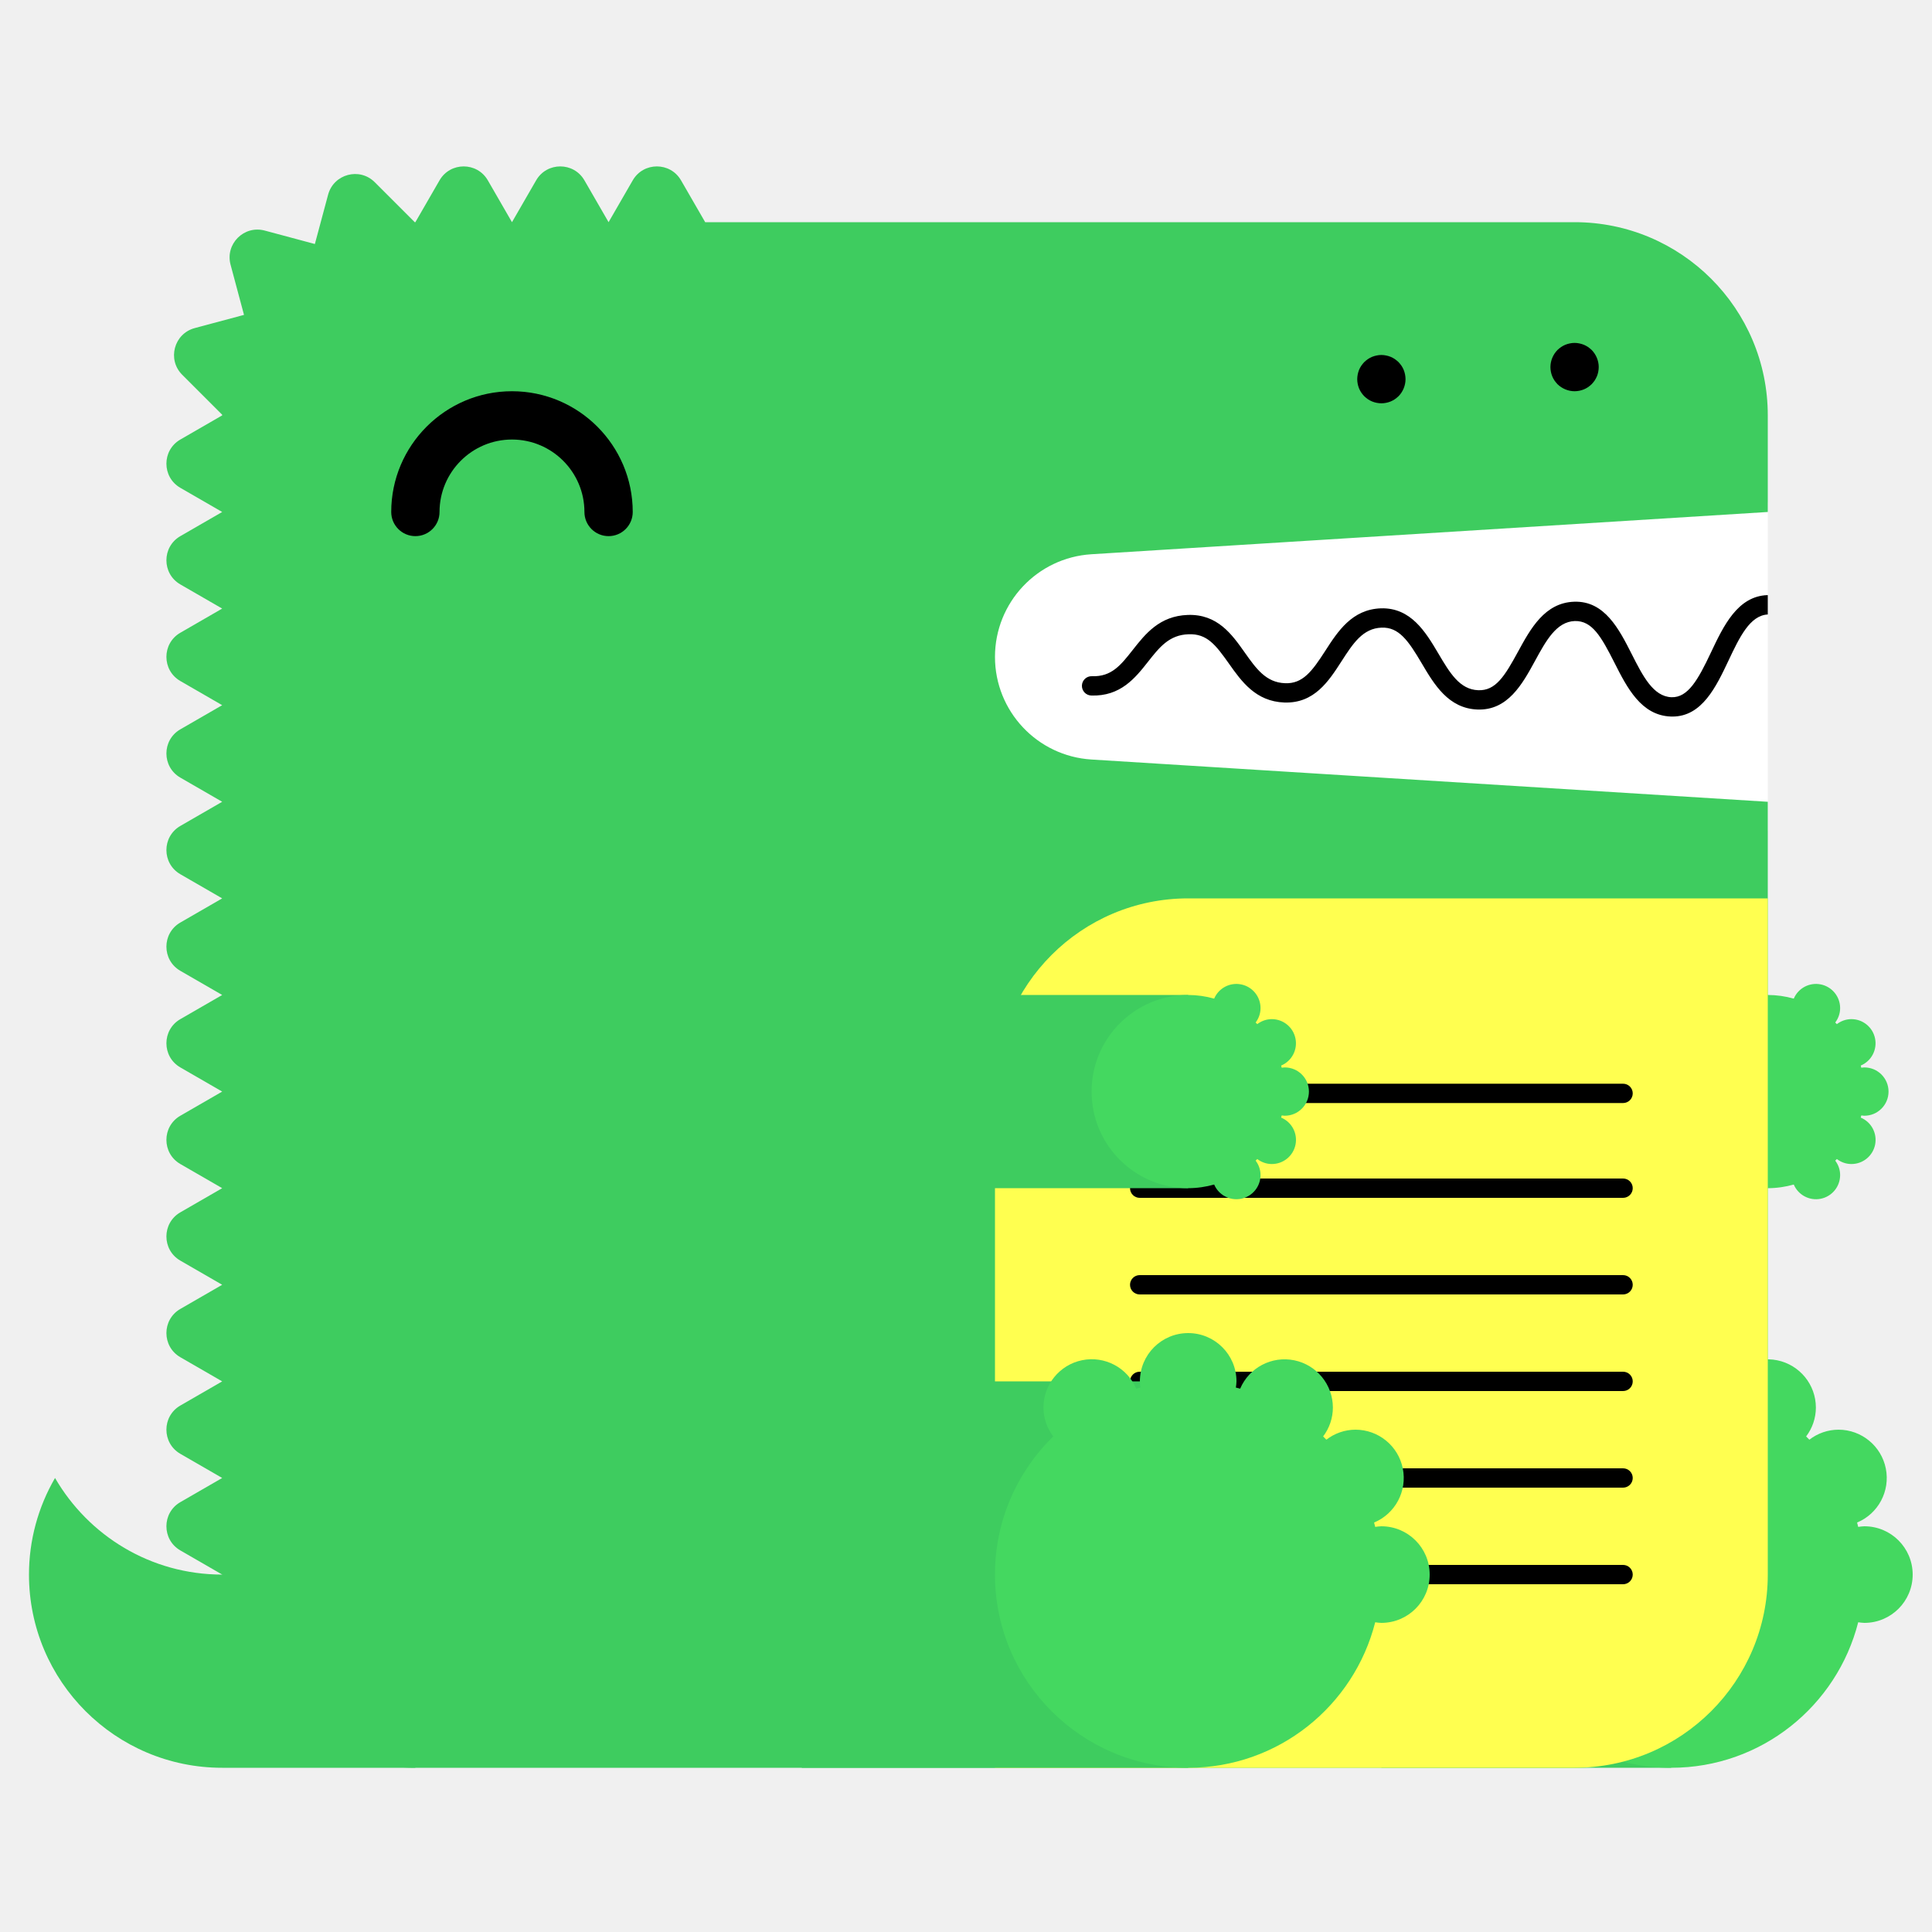
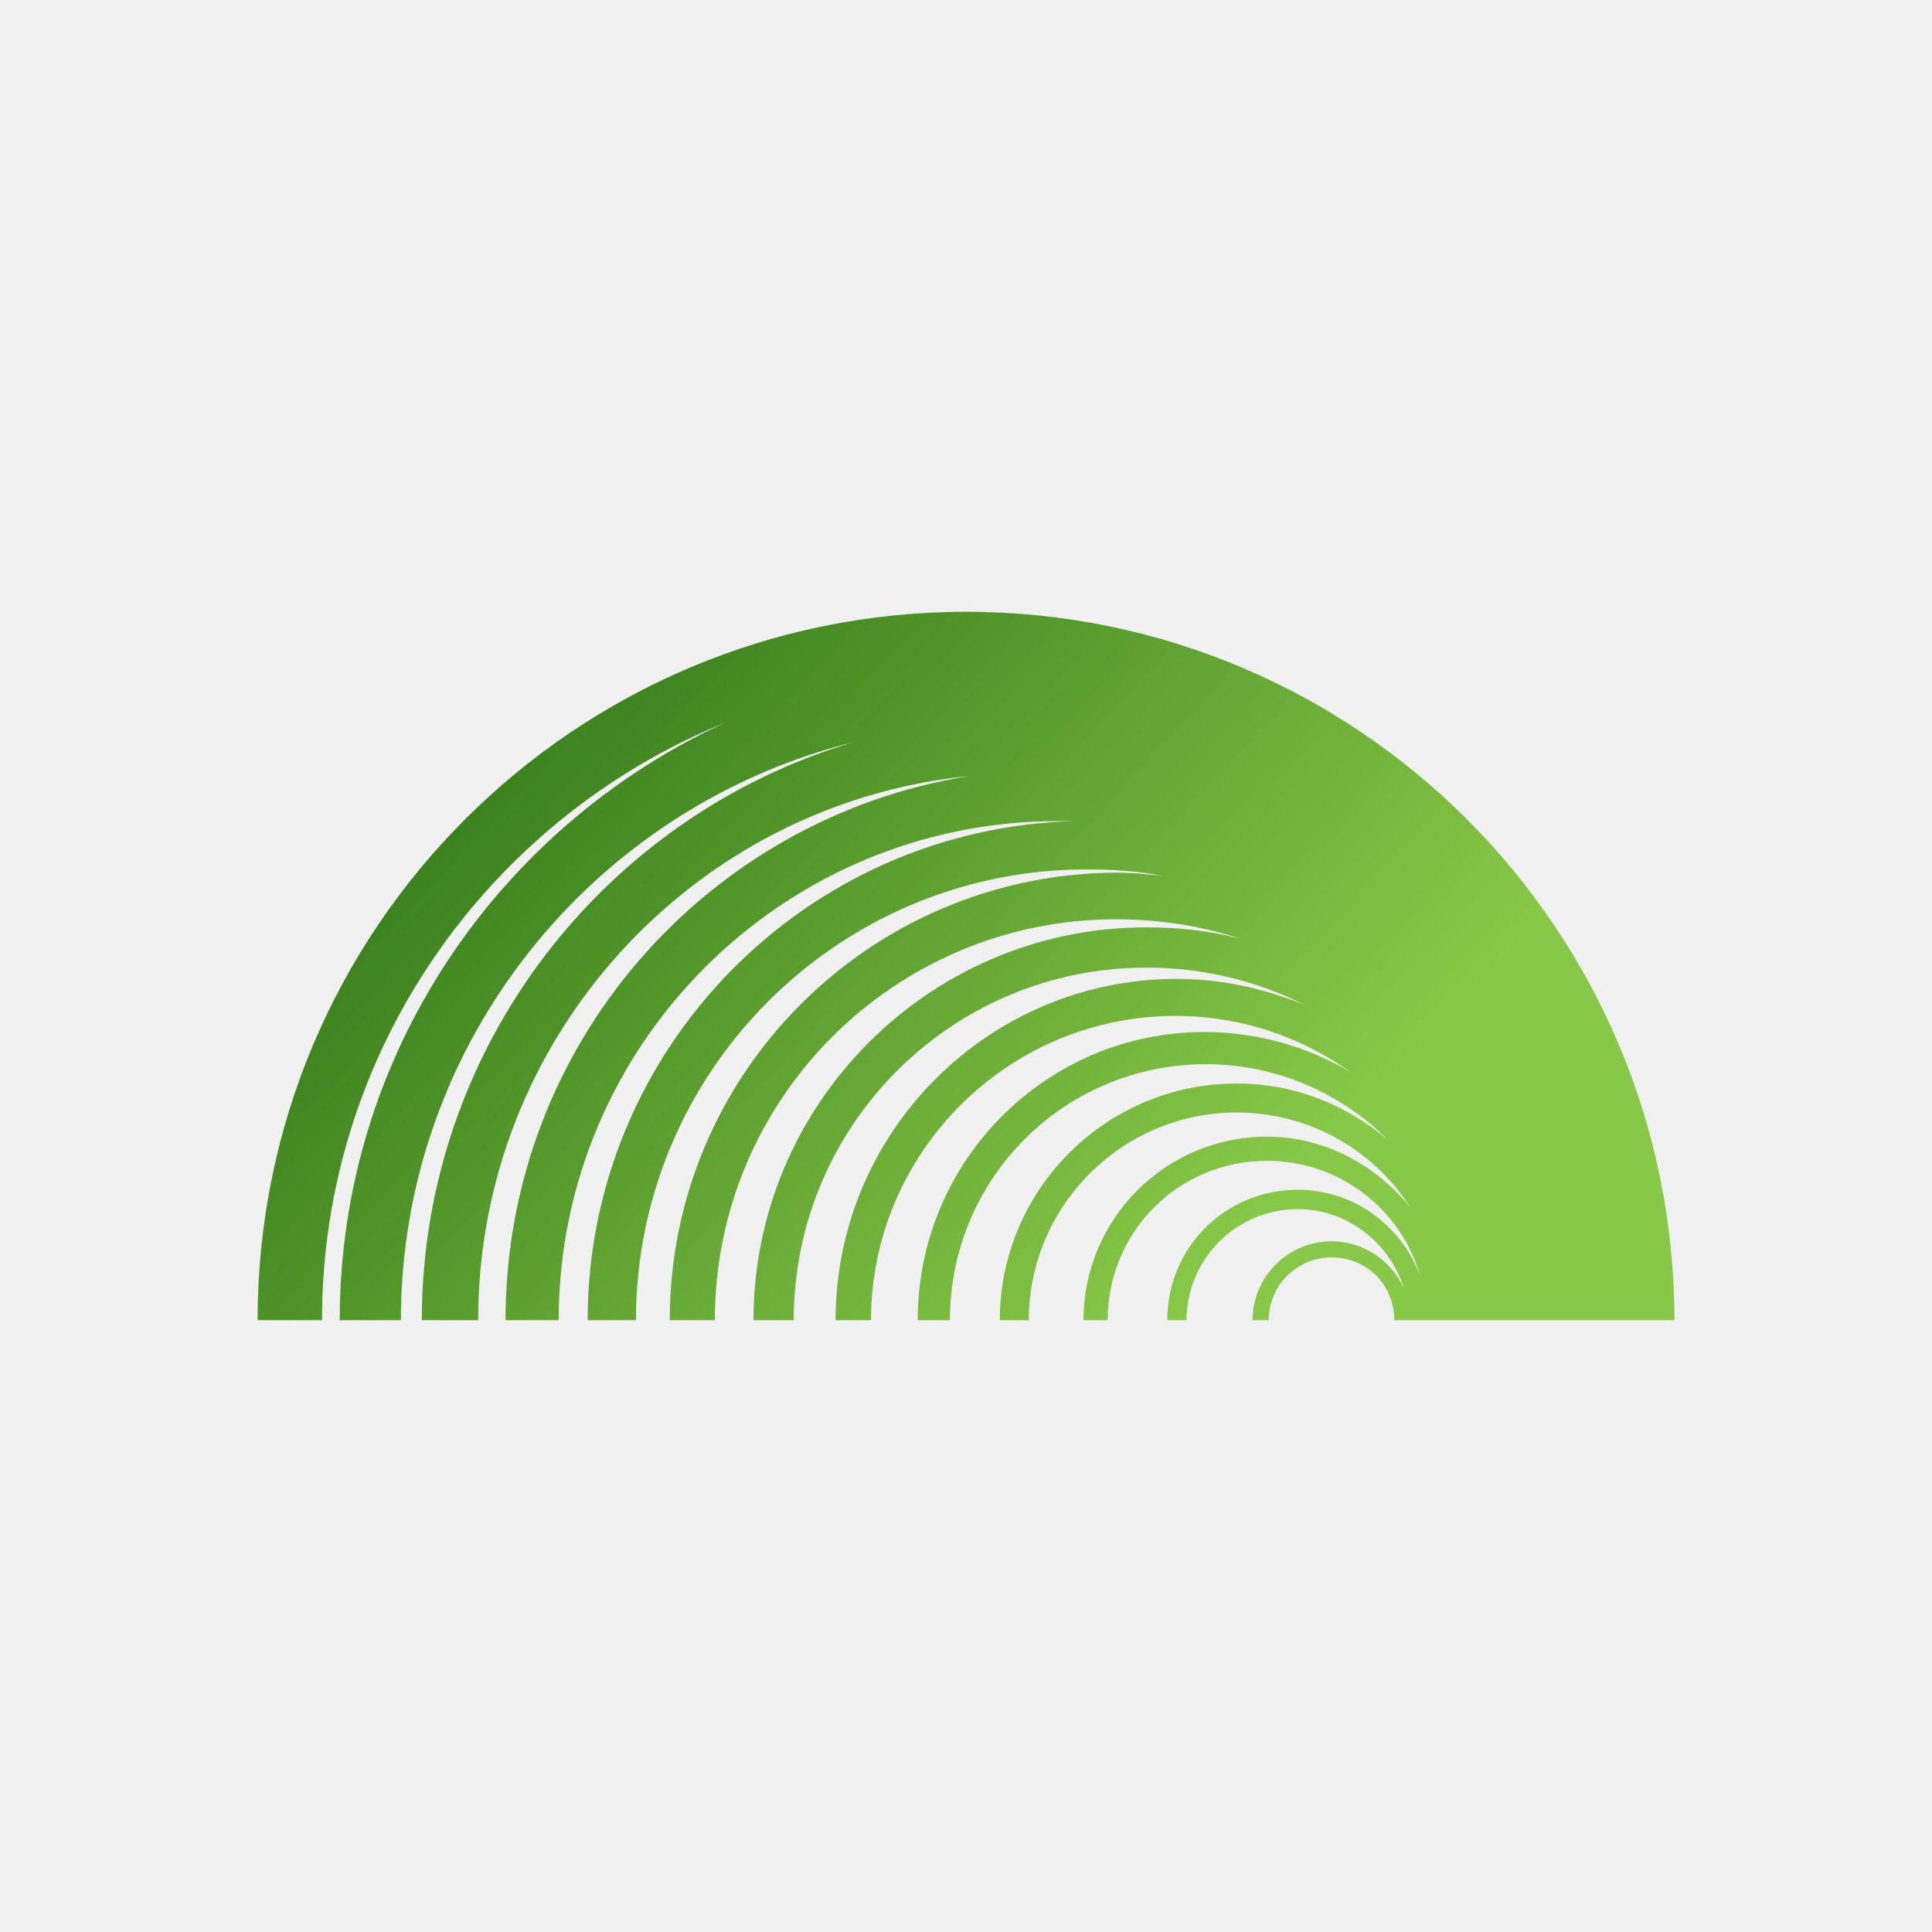
- <svg xmlns="http://www.w3.org/2000/svg" width="200" height="200" viewBox="0 0 200 200">
-   <g fill="none" fill-rule="evenodd">
-     <path fill="#FFF" d="M99 52h84v34H99z" />
-     <path d="M23 163c-7.398 0-13.843-4.027-17.303-10A19.886 19.886 0 0 0 3 163c0 11.046 8.954 20 20 20h20v-20H23z" fill="#3ECC5F" />
-     <path d="M112.98 57.376L183 53V43c0-11.046-8.954-20-20-20H73l-2.5-4.33c-1.112-1.925-3.889-1.925-5 0L63 23l-2.5-4.33c-1.111-1.925-3.889-1.925-5 0L53 23l-2.5-4.33c-1.111-1.925-3.889-1.925-5 0L43 23c-.022 0-.042.003-.065.003l-4.142-4.141c-1.57-1.571-4.252-.853-4.828 1.294l-1.369 5.104-5.192-1.392c-2.148-.575-4.111 1.389-3.535 3.536l1.39 5.193-5.102 1.367c-2.148.576-2.867 3.259-1.296 4.83l4.142 4.142c0 .021-.003.042-.003.064l-4.33 2.5c-1.925 1.111-1.925 3.889 0 5L23 53l-4.33 2.5c-1.925 1.111-1.925 3.889 0 5L23 63l-4.33 2.5c-1.925 1.111-1.925 3.889 0 5L23 73l-4.33 2.5c-1.925 1.111-1.925 3.889 0 5L23 83l-4.33 2.5c-1.925 1.111-1.925 3.889 0 5L23 93l-4.33 2.5c-1.925 1.111-1.925 3.889 0 5L23 103l-4.33 2.5c-1.925 1.111-1.925 3.889 0 5L23 113l-4.33 2.5c-1.925 1.111-1.925 3.889 0 5L23 123l-4.33 2.5c-1.925 1.111-1.925 3.889 0 5L23 133l-4.33 2.5c-1.925 1.111-1.925 3.889 0 5L23 143l-4.33 2.5c-1.925 1.111-1.925 3.889 0 5L23 153l-4.33 2.5c-1.925 1.111-1.925 3.889 0 5L23 163c0 11.046 8.954 20 20 20h120c11.046 0 20-8.954 20-20V83l-70.02-4.376A10.645 10.645 0 0 1 103 68c0-5.621 4.37-10.273 9.98-10.624" fill="#3ECC5F" />
-     <path fill="#3ECC5F" d="M143 183h30v-40h-30z" />
-     <path d="M193 158c-.219 0-.428.037-.639.064-.038-.15-.074-.301-.116-.451A5 5 0 0 0 190.32 148a4.96 4.96 0 0 0-3.016 1.036 26.531 26.531 0 0 0-.335-.336 4.955 4.955 0 0 0 1.011-2.987 5 5 0 0 0-9.599-1.959c-.148-.042-.297-.077-.445-.115.027-.211.064-.42.064-.639a5 5 0 0 0-5-5 5 5 0 0 0-5 5c0 .219.037.428.064.639-.148.038-.297.073-.445.115a4.998 4.998 0 0 0-9.599 1.959c0 1.125.384 2.151 1.011 2.987-3.717 3.632-6.031 8.693-6.031 14.3 0 11.046 8.954 20 20 20 9.339 0 17.16-6.41 19.361-15.064.211.027.42.064.639.064a5 5 0 0 0 5-5 5 5 0 0 0-5-5" fill="#44D860" />
-     <path fill="#3ECC5F" d="M153 123h30v-20h-30z" />
-     <path d="M193 115.5a2.5 2.5 0 1 0 0-5c-.109 0-.214.019-.319.032-.02-.075-.037-.15-.058-.225a2.501 2.501 0 0 0-.963-4.807c-.569 0-1.088.197-1.508.518a6.653 6.653 0 0 0-.168-.168c.314-.417.506-.931.506-1.494a2.5 2.5 0 0 0-4.8-.979A9.987 9.987 0 0 0 183 103c-5.522 0-10 4.478-10 10s4.478 10 10 10c.934 0 1.833-.138 2.69-.377a2.5 2.5 0 0 0 4.8-.979c0-.563-.192-1.077-.506-1.494.057-.055.113-.111.168-.168.42.321.939.518 1.508.518a2.5 2.5 0 0 0 .963-4.807c.021-.074.038-.15.058-.225.105.013.21.032.319.032" fill="#44D860" />
-     <path d="M63 55.5a2.5 2.5 0 0 1-2.5-2.5c0-4.136-3.364-7.5-7.5-7.5s-7.5 3.364-7.5 7.5a2.5 2.5 0 1 1-5 0c0-6.893 5.607-12.5 12.5-12.5S65.5 46.107 65.5 53a2.5 2.5 0 0 1-2.5 2.5" fill="#000" />
-     <path d="M103 183h60c11.046 0 20-8.954 20-20V93h-60c-11.046 0-20 8.954-20 20v70z" fill="#FFFF50" />
-     <path d="M168.02 124h-50.04a1 1 0 1 1 0-2h50.04a1 1 0 1 1 0 2m0 20h-50.04a1 1 0 1 1 0-2h50.04a1 1 0 1 1 0 2m0 20h-50.04a1 1 0 1 1 0-2h50.04a1 1 0 1 1 0 2m0-49.814h-50.04a1 1 0 1 1 0-2h50.04a1 1 0 1 1 0 2m0 19.814h-50.04a1 1 0 1 1 0-2h50.04a1 1 0 1 1 0 2m0 20h-50.04a1 1 0 1 1 0-2h50.04a1 1 0 1 1 0 2M183 61.611c-.012 0-.022-.006-.034-.005-3.09.105-4.552 3.196-5.842 5.923-1.346 2.85-2.387 4.703-4.093 4.647-1.889-.068-2.969-2.202-4.113-4.46-1.314-2.594-2.814-5.536-5.963-5.426-3.046.104-4.513 2.794-5.807 5.167-1.377 2.528-2.314 4.065-4.121 3.994-1.927-.07-2.951-1.805-4.136-3.813-1.321-2.236-2.848-4.75-5.936-4.664-2.994.103-4.465 2.385-5.763 4.4-1.373 2.13-2.335 3.428-4.165 3.351-1.973-.07-2.992-1.51-4.171-3.177-1.324-1.873-2.816-3.993-5.895-3.89-2.928.1-4.399 1.97-5.696 3.618-1.232 1.564-2.194 2.802-4.229 2.724a1 1 0 0 0-.072 2c3.017.101 4.545-1.8 5.872-3.487 1.177-1.496 2.193-2.787 4.193-2.855 1.926-.082 2.829 1.115 4.195 3.045 1.297 1.834 2.769 3.914 5.731 4.021 3.103.104 4.596-2.215 5.918-4.267 1.182-1.834 2.202-3.417 4.15-3.484 1.793-.067 2.769 1.35 4.145 3.681 1.297 2.197 2.766 4.686 5.787 4.796 3.125.108 4.634-2.62 5.949-5.035 1.139-2.088 2.214-4.06 4.119-4.126 1.793-.042 2.728 1.595 4.111 4.33 1.292 2.553 2.757 5.445 5.825 5.556l.169.003c3.064 0 4.518-3.075 5.805-5.794 1.139-2.41 2.217-4.68 4.067-4.773v-2z" fill="#000" />
-     <path fill="#3ECC5F" d="M83 183h40v-40H83z" />
-     <path d="M143 158c-.219 0-.428.037-.639.064-.038-.15-.074-.301-.116-.451A5 5 0 0 0 140.32 148a4.96 4.96 0 0 0-3.016 1.036 26.531 26.531 0 0 0-.335-.336 4.955 4.955 0 0 0 1.011-2.987 5 5 0 0 0-9.599-1.959c-.148-.042-.297-.077-.445-.115.027-.211.064-.42.064-.639a5 5 0 0 0-5-5 5 5 0 0 0-5 5c0 .219.037.428.064.639-.148.038-.297.073-.445.115a4.998 4.998 0 0 0-9.599 1.959c0 1.125.384 2.151 1.011 2.987-3.717 3.632-6.031 8.693-6.031 14.3 0 11.046 8.954 20 20 20 9.339 0 17.16-6.41 19.361-15.064.211.027.42.064.639.064a5 5 0 0 0 5-5 5 5 0 0 0-5-5" fill="#44D860" />
-     <path fill="#3ECC5F" d="M83 123h40v-20H83z" />
-     <path d="M133 115.5a2.5 2.5 0 1 0 0-5c-.109 0-.214.019-.319.032-.02-.075-.037-.15-.058-.225a2.501 2.501 0 0 0-.963-4.807c-.569 0-1.088.197-1.508.518a6.653 6.653 0 0 0-.168-.168c.314-.417.506-.931.506-1.494a2.5 2.5 0 0 0-4.8-.979A9.987 9.987 0 0 0 123 103c-5.522 0-10 4.478-10 10s4.478 10 10 10c.934 0 1.833-.138 2.69-.377a2.5 2.5 0 0 0 4.8-.979c0-.563-.192-1.077-.506-1.494.057-.055.113-.111.168-.168.42.321.939.518 1.508.518a2.5 2.5 0 0 0 .963-4.807c.021-.074.038-.15.058-.225.105.013.21.032.319.032" fill="#44D860" />
-     <path d="M143 41.75c-.16 0-.33-.02-.49-.05a2.52 2.52 0 0 1-.47-.14c-.15-.06-.29-.14-.431-.23-.13-.09-.259-.2-.38-.31-.109-.12-.219-.24-.309-.38s-.17-.28-.231-.43a2.619 2.619 0 0 1-.189-.96c0-.16.02-.33.05-.49.03-.16.08-.31.139-.47.061-.15.141-.29.231-.43.09-.13.2-.26.309-.38.121-.11.25-.22.38-.31.141-.09.281-.17.431-.23.149-.06.31-.11.47-.14.32-.07.65-.07.98 0 .159.03.32.08.47.14.149.06.29.14.43.23.13.09.259.2.38.31.11.12.22.25.31.38.09.14.17.28.23.43.06.16.11.31.14.47.029.16.05.33.05.49 0 .66-.271 1.31-.73 1.77-.121.11-.25.22-.38.31-.14.09-.281.17-.43.23a2.565 2.565 0 0 1-.96.19m20-1.25c-.66 0-1.3-.27-1.771-.73a3.802 3.802 0 0 1-.309-.38c-.09-.14-.17-.28-.231-.43a2.619 2.619 0 0 1-.189-.96c0-.66.27-1.3.729-1.77.121-.11.25-.22.38-.31.141-.09.281-.17.431-.23.149-.06.31-.11.47-.14.32-.07.66-.07.98 0 .159.03.32.08.47.14.149.06.29.14.43.23.13.09.259.2.38.31.459.47.73 1.11.73 1.77 0 .16-.021.33-.05.49-.03.16-.08.32-.14.47-.07.15-.14.29-.23.43-.09.13-.2.26-.31.38-.121.11-.25.22-.38.31-.14.09-.281.17-.43.23a2.565 2.565 0 0 1-.96.19" fill="#000" />
+ <svg xmlns="http://www.w3.org/2000/svg" data-v-29081953="" viewBox="0 0 300 300">
+   <defs data-v-29081953="" />
+   <rect data-v-29081953="" fill="transparent" x="0" y="0" width="300px" height="300px" class="logo-background-square" />
+   <defs data-v-29081953="">
+     <linearGradient data-v-29081953="" gradientTransform="rotate(25)" id="621d14c1-f2a5-47b3-8f3d-86e9ad8a8aea" x1="0%" y1="0%" x2="100%" y2="0%">
+       <stop data-v-29081953="" offset="0%" stop-color="#21690F" stop-opacity="1" />
+       <stop data-v-29081953="" offset="100%" stop-color="#88C848" stop-opacity="1" />
+     </linearGradient>
+   </defs>
+   <g data-v-29081953="" id="feb0a7d5-0644-4eff-8f5b-f856b0cbee29" fill="url(#621d14c1-f2a5-47b3-8f3d-86e9ad8a8aea)" stroke="none" transform="matrix(2.5,0,0,2.5,25,25)">
+     <path d="M35 34.9C20.9 41.4 11.1 55.6 11.1 72h3.8c0-17.3 12-31.9 28.1-35.9-15.5 4.6-26.8 19-26.8 35.9h3.5c0-17.6 13.4-32.1 30.5-33.8C33.9 40.8 21.4 54.9 21.4 72h3.3c0-17.1 13.9-31 31-31h1.1c-16.8.4-30.3 14.2-30.3 31h3c0-15.4 12.5-28 28-28 1.6 0 3.2.1 4.7.4-.9-.1-1.9-.2-2.9-.2C44 44.3 31.6 56.7 31.6 72h2.8c0-13.8 11.2-24.9 24.9-24.9 2.7 0 5.3.4 7.7 1.2-1.9-.5-3.8-.7-5.8-.7-13.5 0-24.4 11-24.4 24.4h2.5c0-12.1 9.8-21.9 21.9-21.9 3.5 0 6.8.8 9.8 2.3-2.5-1-5.1-1.6-7.9-1.6-11.7 0-21.2 9.5-21.2 21.2h2.2c0-10.4 8.5-18.9 18.9-18.9 4.1 0 7.8 1.3 10.9 3.5-2.7-1.6-5.8-2.5-9.1-2.5C55 54.1 47 62.1 47 72h2c0-8.8 7.1-15.9 15.9-15.9 4.4 0 8.4 1.8 11.3 4.7-2.6-2.2-5.8-3.5-9.4-3.5-8.1 0-14.7 6.6-14.7 14.7h1.8c0-7.1 5.8-12.9 12.9-12.9 4.5 0 8.5 2.3 10.8 5.9-2.1-2.6-5.3-4.4-8.9-4.4-6.3 0-11.4 5.1-11.4 11.4h1.5c0-5.5 4.4-9.9 9.9-9.9 4.5 0 8.3 3 9.5 7.1-1.2-3.1-4.1-5.3-7.6-5.3-4.5 0-8.1 3.6-8.1 8.1h1.2c0-3.8 3.1-6.9 6.9-6.9 3.1 0 5.7 2.1 6.6 4.9-.8-1.7-2.5-2.9-4.5-2.9-2.7 0-4.9 2.2-4.9 4.9h1c0-2.1 1.7-3.9 3.9-3.9s3.9 1.7 3.9 3.9H94c0-24.3-19.7-44-44-44S6 47.7 6 72h4c0-16.7 10.3-31.1 25-37.1z" />
  </g>
</svg>
